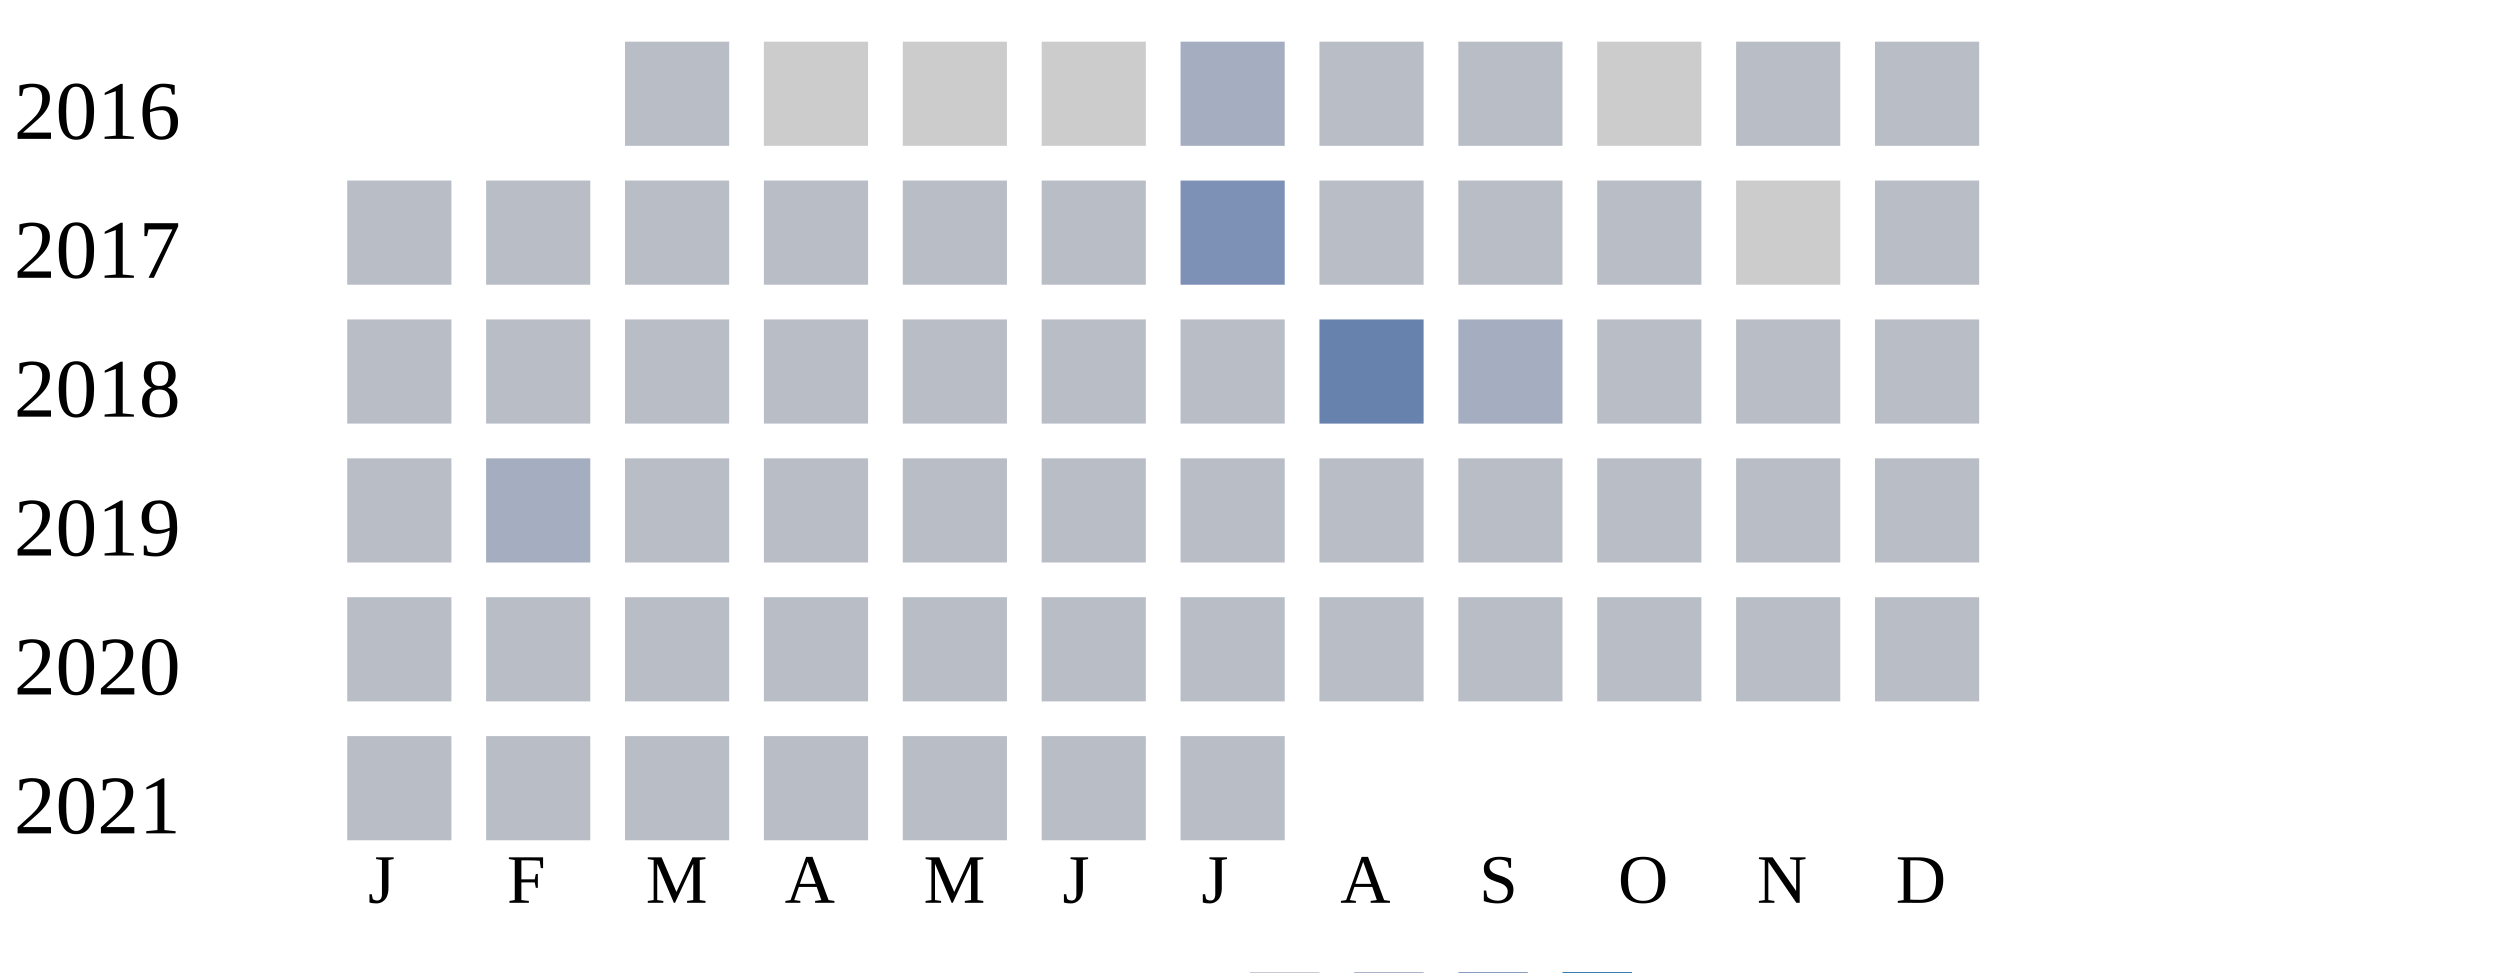
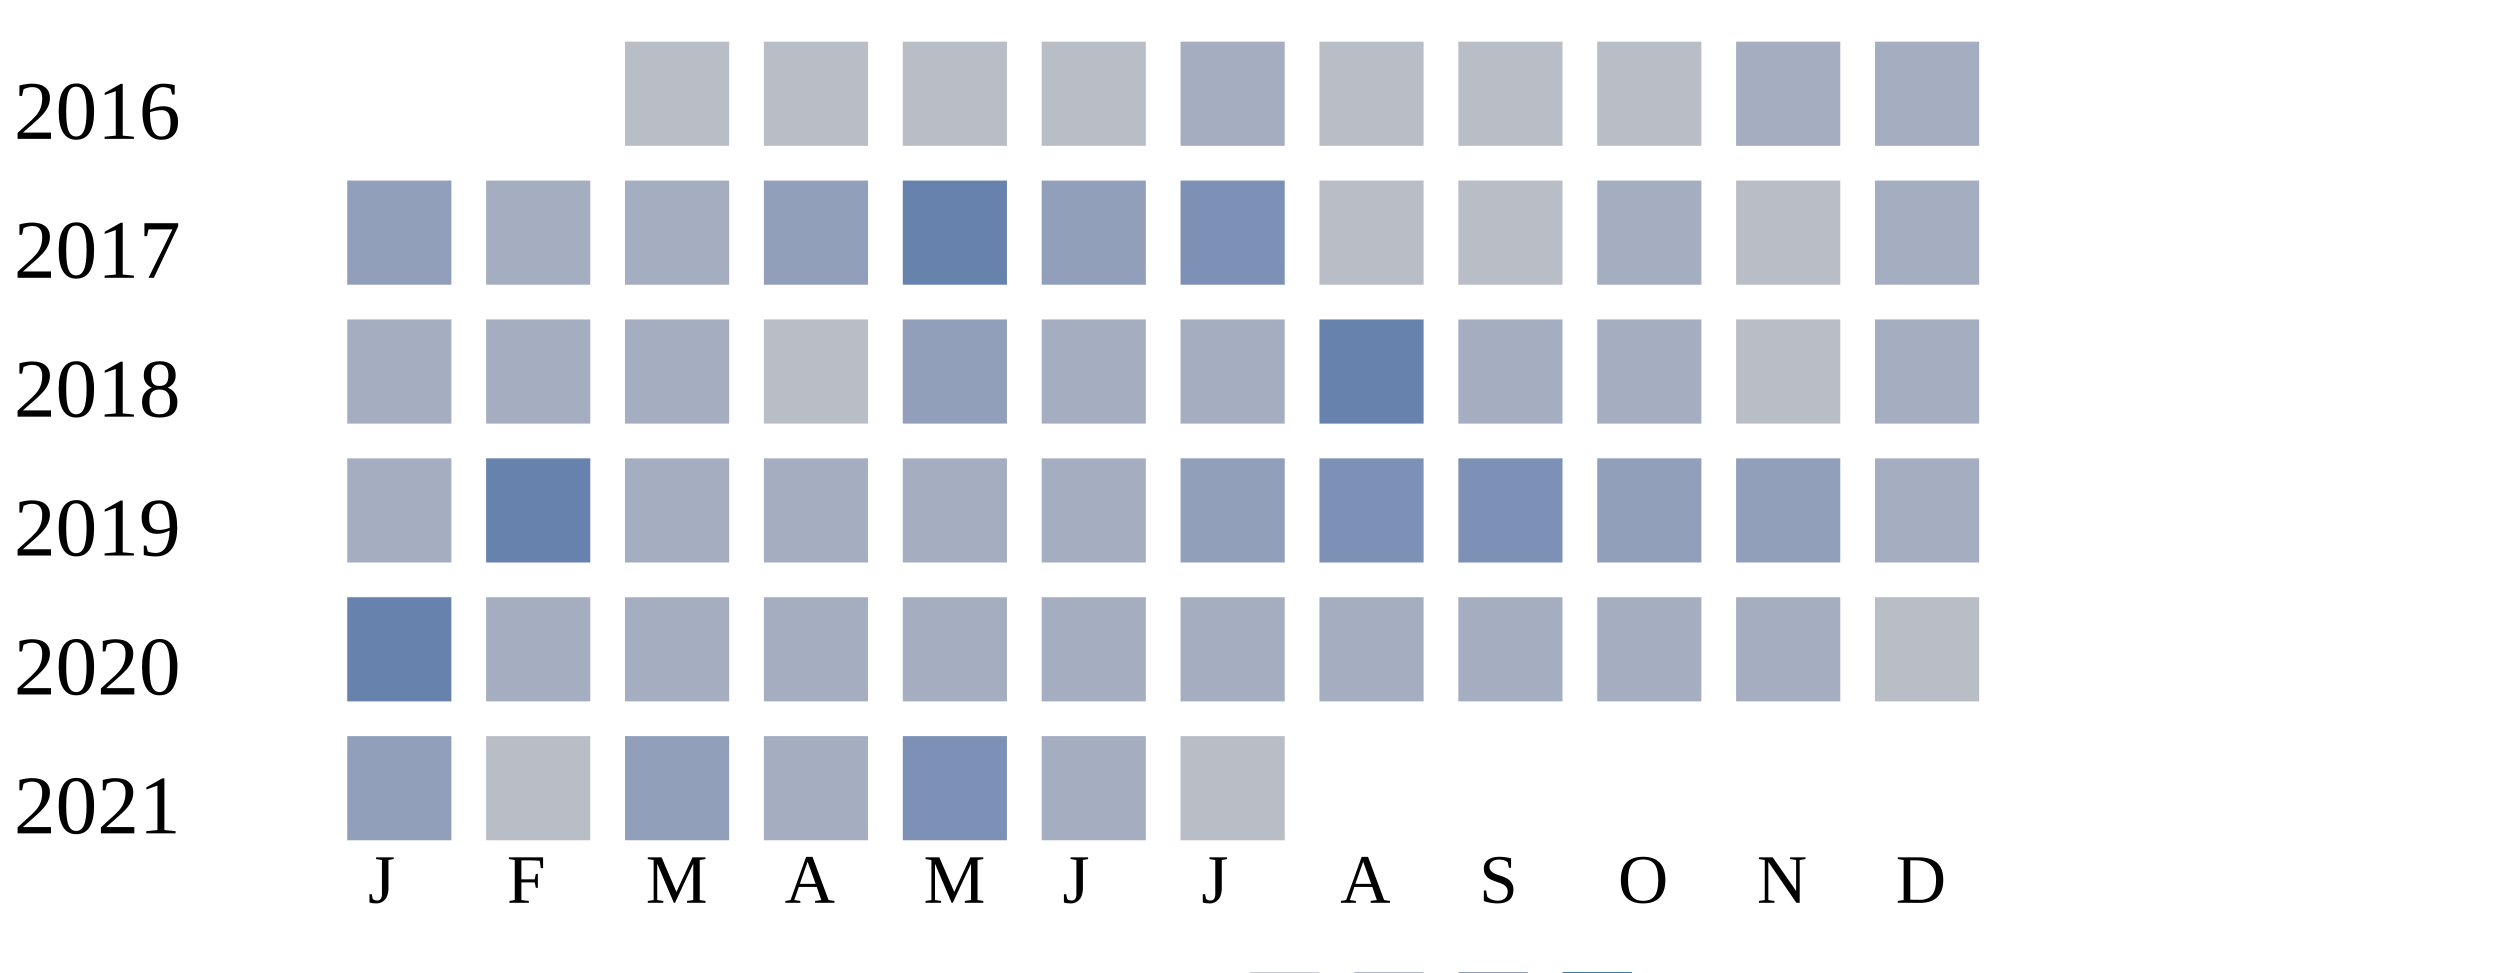
<svg xmlns="http://www.w3.org/2000/svg" width="360" height="140">
  <g transform="translate(0 0)">
    <text x="2" y="20">2016</text>
    <rect x="90" y="6" width="15" height="15" fill="#b9bdc6" />
-     <rect x="110" y="6" width="15" height="15" fill="#cccccc" />
-     <rect x="130" y="6" width="15" height="15" fill="#cccccc" />
-     <rect x="150" y="6" width="15" height="15" fill="#cccccc" />
+     <rect x="110" y="6" width="15" height="15" fill="#b9bdc6" />
+     <rect x="130" y="6" width="15" height="15" fill="#b9bdc6" />
+     <rect x="150" y="6" width="15" height="15" fill="#b9bdc6" />
    <rect x="170" y="6" width="15" height="15" fill="#a5aec0" />
    <rect x="190" y="6" width="15" height="15" fill="#b9bdc6" />
    <rect x="210" y="6" width="15" height="15" fill="#b9bdc6" />
-     <rect x="230" y="6" width="15" height="15" fill="#cccccc" />
-     <rect x="250" y="6" width="15" height="15" fill="#b9bdc6" />
-     <rect x="270" y="6" width="15" height="15" fill="#b9bdc6" />
+     <rect x="230" y="6" width="15" height="15" fill="#b9bdc6" />
+     <rect x="250" y="6" width="15" height="15" fill="#a5aec0" />
+     <rect x="270" y="6" width="15" height="15" fill="#a5aec0" />
  </g>
  <g transform="translate(0 20)">
    <text x="2" y="20">2017</text>
-     <rect x="50" y="6" width="15" height="15" fill="#b9bdc6" />
-     <rect x="70" y="6" width="15" height="15" fill="#b9bdc6" />
-     <rect x="90" y="6" width="15" height="15" fill="#b9bdc6" />
-     <rect x="110" y="6" width="15" height="15" fill="#b9bdc6" />
-     <rect x="130" y="6" width="15" height="15" fill="#b9bdc6" />
-     <rect x="150" y="6" width="15" height="15" fill="#b9bdc6" />
+     <rect x="50" y="6" width="15" height="15" fill="#919fba" />
+     <rect x="70" y="6" width="15" height="15" fill="#a5aec0" />
+     <rect x="90" y="6" width="15" height="15" fill="#a5aec0" />
+     <rect x="110" y="6" width="15" height="15" fill="#919fba" />
+     <rect x="130" y="6" width="15" height="15" fill="#6882ae" />
+     <rect x="150" y="6" width="15" height="15" fill="#919fba" />
    <rect x="170" y="6" width="15" height="15" fill="#7d90b5" />
    <rect x="190" y="6" width="15" height="15" fill="#b9bdc6" />
    <rect x="210" y="6" width="15" height="15" fill="#b9bdc6" />
-     <rect x="230" y="6" width="15" height="15" fill="#b9bdc6" />
-     <rect x="250" y="6" width="15" height="15" fill="#cccccc" />
-     <rect x="270" y="6" width="15" height="15" fill="#b9bdc6" />
+     <rect x="230" y="6" width="15" height="15" fill="#a5aec0" />
+     <rect x="250" y="6" width="15" height="15" fill="#b9bdc6" />
+     <rect x="270" y="6" width="15" height="15" fill="#a5aec0" />
  </g>
  <g transform="translate(0 40)">
    <text x="2" y="20">2018</text>
-     <rect x="50" y="6" width="15" height="15" fill="#b9bdc6" />
-     <rect x="70" y="6" width="15" height="15" fill="#b9bdc6" />
-     <rect x="90" y="6" width="15" height="15" fill="#b9bdc6" />
+     <rect x="50" y="6" width="15" height="15" fill="#a5aec0" />
+     <rect x="70" y="6" width="15" height="15" fill="#a5aec0" />
+     <rect x="90" y="6" width="15" height="15" fill="#a5aec0" />
    <rect x="110" y="6" width="15" height="15" fill="#b9bdc6" />
-     <rect x="130" y="6" width="15" height="15" fill="#b9bdc6" />
-     <rect x="150" y="6" width="15" height="15" fill="#b9bdc6" />
-     <rect x="170" y="6" width="15" height="15" fill="#b9bdc6" />
+     <rect x="130" y="6" width="15" height="15" fill="#919fba" />
+     <rect x="150" y="6" width="15" height="15" fill="#a5aec0" />
+     <rect x="170" y="6" width="15" height="15" fill="#a5aec0" />
    <rect x="190" y="6" width="15" height="15" fill="#6882ae" />
    <rect x="210" y="6" width="15" height="15" fill="#a5aec0" />
-     <rect x="230" y="6" width="15" height="15" fill="#b9bdc6" />
+     <rect x="230" y="6" width="15" height="15" fill="#a5aec0" />
    <rect x="250" y="6" width="15" height="15" fill="#b9bdc6" />
-     <rect x="270" y="6" width="15" height="15" fill="#b9bdc6" />
+     <rect x="270" y="6" width="15" height="15" fill="#a5aec0" />
  </g>
  <g transform="translate(0 60)">
    <text x="2" y="20">2019</text>
-     <rect x="50" y="6" width="15" height="15" fill="#b9bdc6" />
-     <rect x="70" y="6" width="15" height="15" fill="#a5aec0" />
-     <rect x="90" y="6" width="15" height="15" fill="#b9bdc6" />
-     <rect x="110" y="6" width="15" height="15" fill="#b9bdc6" />
-     <rect x="130" y="6" width="15" height="15" fill="#b9bdc6" />
-     <rect x="150" y="6" width="15" height="15" fill="#b9bdc6" />
-     <rect x="170" y="6" width="15" height="15" fill="#b9bdc6" />
-     <rect x="190" y="6" width="15" height="15" fill="#b9bdc6" />
-     <rect x="210" y="6" width="15" height="15" fill="#b9bdc6" />
-     <rect x="230" y="6" width="15" height="15" fill="#b9bdc6" />
-     <rect x="250" y="6" width="15" height="15" fill="#b9bdc6" />
-     <rect x="270" y="6" width="15" height="15" fill="#b9bdc6" />
+     <rect x="50" y="6" width="15" height="15" fill="#a5aec0" />
+     <rect x="70" y="6" width="15" height="15" fill="#6882ae" />
+     <rect x="90" y="6" width="15" height="15" fill="#a5aec0" />
+     <rect x="110" y="6" width="15" height="15" fill="#a5aec0" />
+     <rect x="130" y="6" width="15" height="15" fill="#a5aec0" />
+     <rect x="150" y="6" width="15" height="15" fill="#a5aec0" />
+     <rect x="170" y="6" width="15" height="15" fill="#919fba" />
+     <rect x="190" y="6" width="15" height="15" fill="#7d90b5" />
+     <rect x="210" y="6" width="15" height="15" fill="#7d90b5" />
+     <rect x="230" y="6" width="15" height="15" fill="#919fba" />
+     <rect x="250" y="6" width="15" height="15" fill="#919fba" />
+     <rect x="270" y="6" width="15" height="15" fill="#a5aec0" />
  </g>
  <g transform="translate(0 80)">
    <text x="2" y="20">2020</text>
-     <rect x="50" y="6" width="15" height="15" fill="#b9bdc6" />
-     <rect x="70" y="6" width="15" height="15" fill="#b9bdc6" />
-     <rect x="90" y="6" width="15" height="15" fill="#b9bdc6" />
-     <rect x="110" y="6" width="15" height="15" fill="#b9bdc6" />
-     <rect x="130" y="6" width="15" height="15" fill="#b9bdc6" />
-     <rect x="150" y="6" width="15" height="15" fill="#b9bdc6" />
-     <rect x="170" y="6" width="15" height="15" fill="#b9bdc6" />
-     <rect x="190" y="6" width="15" height="15" fill="#b9bdc6" />
-     <rect x="210" y="6" width="15" height="15" fill="#b9bdc6" />
-     <rect x="230" y="6" width="15" height="15" fill="#b9bdc6" />
-     <rect x="250" y="6" width="15" height="15" fill="#b9bdc6" />
+     <rect x="50" y="6" width="15" height="15" fill="#6882ae" />
+     <rect x="70" y="6" width="15" height="15" fill="#a5aec0" />
+     <rect x="90" y="6" width="15" height="15" fill="#a5aec0" />
+     <rect x="110" y="6" width="15" height="15" fill="#a5aec0" />
+     <rect x="130" y="6" width="15" height="15" fill="#a5aec0" />
+     <rect x="150" y="6" width="15" height="15" fill="#a5aec0" />
+     <rect x="170" y="6" width="15" height="15" fill="#a5aec0" />
+     <rect x="190" y="6" width="15" height="15" fill="#a5aec0" />
+     <rect x="210" y="6" width="15" height="15" fill="#a5aec0" />
+     <rect x="230" y="6" width="15" height="15" fill="#a5aec0" />
+     <rect x="250" y="6" width="15" height="15" fill="#a5aec0" />
    <rect x="270" y="6" width="15" height="15" fill="#b9bdc6" />
  </g>
  <g transform="translate(0 100)">
    <text x="2" y="20">2021</text>
-     <rect x="50" y="6" width="15" height="15" fill="#b9bdc6" />
+     <rect x="50" y="6" width="15" height="15" fill="#919fba" />
    <rect x="70" y="6" width="15" height="15" fill="#b9bdc6" />
-     <rect x="90" y="6" width="15" height="15" fill="#b9bdc6" />
-     <rect x="110" y="6" width="15" height="15" fill="#b9bdc6" />
-     <rect x="130" y="6" width="15" height="15" fill="#b9bdc6" />
-     <rect x="150" y="6" width="15" height="15" fill="#b9bdc6" />
+     <rect x="90" y="6" width="15" height="15" fill="#919fba" />
+     <rect x="110" y="6" width="15" height="15" fill="#a5aec0" />
+     <rect x="130" y="6" width="15" height="15" fill="#7d90b5" />
+     <rect x="150" y="6" width="15" height="15" fill="#a5aec0" />
    <rect x="170" y="6" width="15" height="15" fill="#b9bdc6" />
  </g>
  <text style="font-size: 10px; text-align: center" x="53" y="130">J</text>
  <text style="font-size: 10px; text-align: center" x="73" y="130">F</text>
  <text style="font-size: 10px; text-align: center" x="93" y="130">M</text>
  <text style="font-size: 10px; text-align: center" x="113" y="130">A</text>
  <text style="font-size: 10px; text-align: center" x="133" y="130">M</text>
  <text style="font-size: 10px; text-align: center" x="153" y="130">J</text>
  <text style="font-size: 10px; text-align: center" x="173" y="130">J</text>
  <text style="font-size: 10px; text-align: center" x="193" y="130">A</text>
  <text style="font-size: 10px; text-align: center" x="213" y="130">S</text>
  <text style="font-size: 10px; text-align: center" x="233" y="130">O</text>
  <text style="font-size: 10px; text-align: center" x="253" y="130">N</text>
  <text style="font-size: 10px; text-align: center" x="273" y="130">D</text>
  <text style="font-size: 10px;" x="155" y="149">Less</text>
  <rect fill="#b9bdc6" width="10" height="10" x="180" y="140" />
  <rect fill="#919fba" width="10" height="10" x="195" y="140" />
  <rect fill="#6882ae" width="10" height="10" x="210" y="140" />
  <rect fill="#005a9c" width="10" height="10" x="225" y="140" />
  <text x="240" y="149" style="font-size: 10px;">More</text>
</svg>
